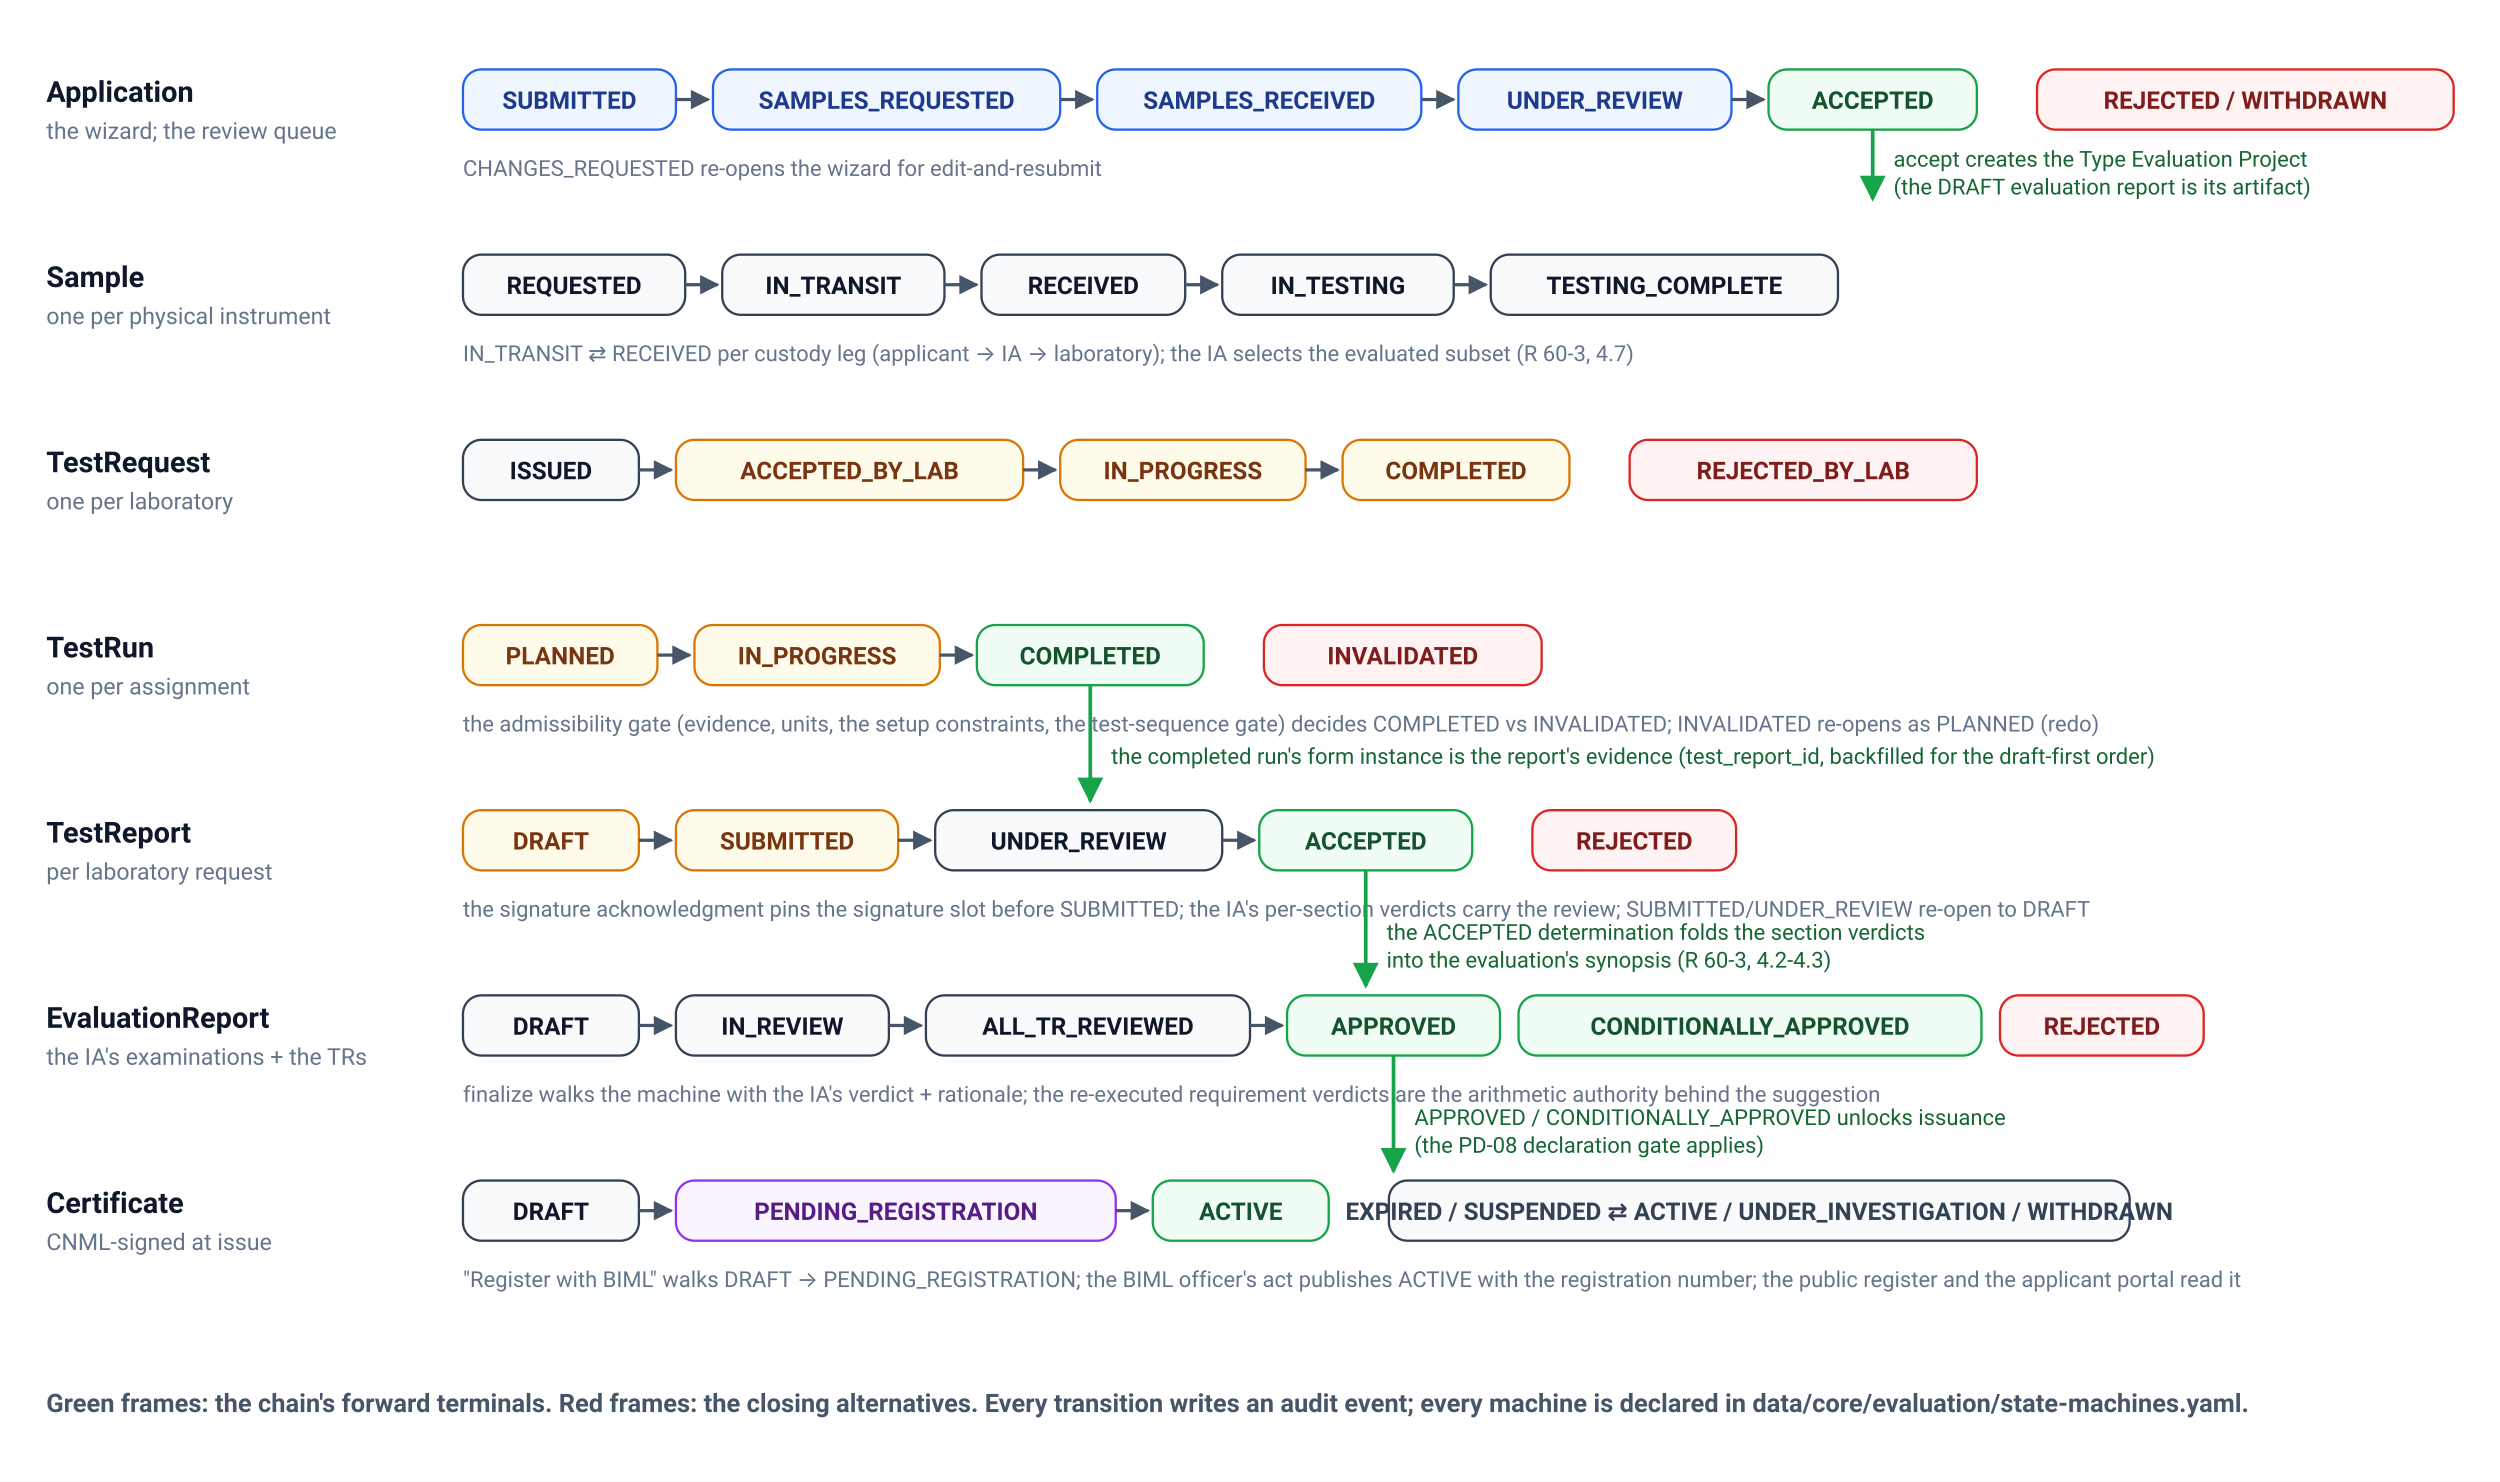
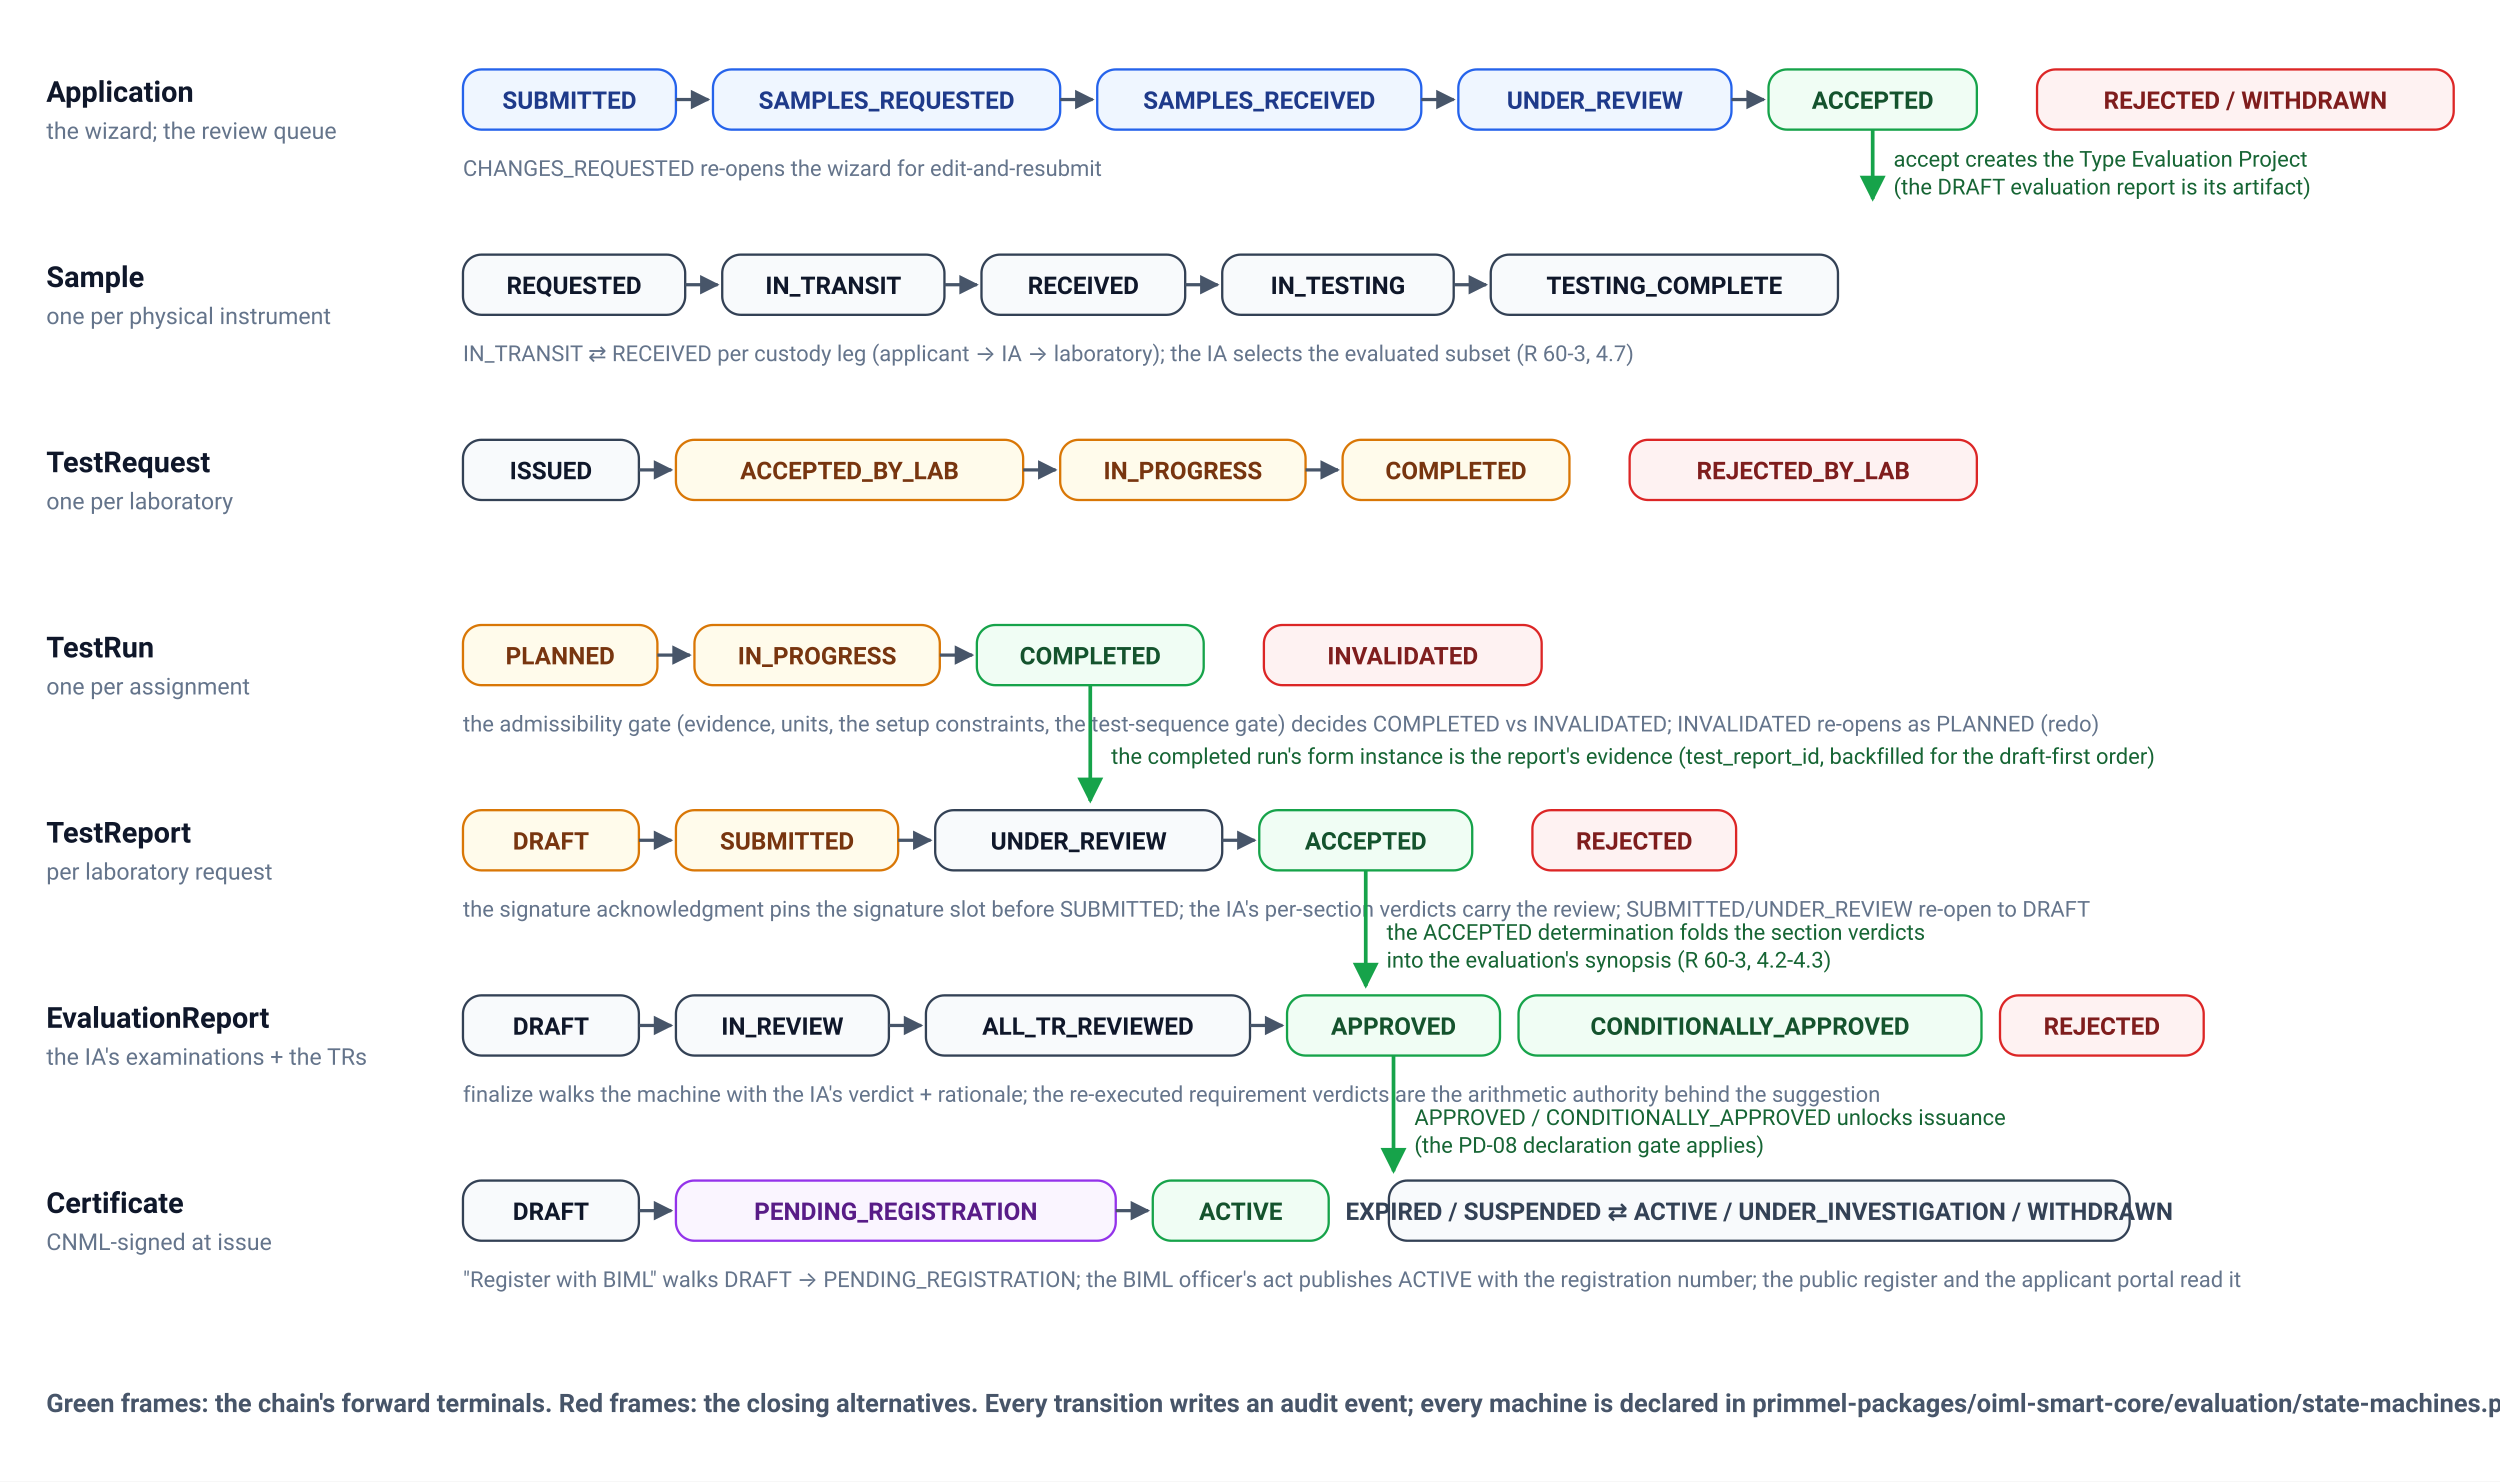
<svg xmlns="http://www.w3.org/2000/svg" viewBox="0 0 1080 640" width="1080" height="640" font-family="system-ui, -apple-system, 'Segoe UI', Roboto, sans-serif">
  <defs>
    <marker id="st-arrow" viewBox="0 0 10 10" refX="9" refY="5" markerWidth="6" markerHeight="6" orient="auto-start-reverse">
      <path d="M 0 0 L 10 5 L 0 10 z" fill="#475569" />
    </marker>
    <marker id="st-bridge" viewBox="0 0 10 10" refX="9" refY="5" markerWidth="7" markerHeight="7" orient="auto-start-reverse">
      <path d="M 0 0 L 10 5 L 0 10 z" fill="#16a34a" />
    </marker>
  </defs>
  <rect x="0" y="0" width="1080" height="640" fill="#ffffff" />
  <text x="20" y="44" font-size="12.5" font-weight="700" fill="#0f172a">Application</text>
  <text x="20" y="60" font-size="10" fill="#64748b">the wizard; the review queue</text>
  <g font-size="10.5" font-weight="600">
    <rect x="200" y="30" width="92" height="26" rx="8" fill="#eff6ff" stroke="#2563eb" />
    <text x="246" y="47" text-anchor="middle" fill="#1e3a8a">SUBMITTED</text>
    <line x1="292" y1="43" x2="306" y2="43" stroke="#475569" stroke-width="1.4" marker-end="url(#st-arrow)" />
    <rect x="308" y="30" width="150" height="26" rx="8" fill="#eff6ff" stroke="#2563eb" />
    <text x="383" y="47" text-anchor="middle" fill="#1e3a8a">SAMPLES_REQUESTED</text>
    <line x1="458" y1="43" x2="472" y2="43" stroke="#475569" stroke-width="1.4" marker-end="url(#st-arrow)" />
    <rect x="474" y="30" width="140" height="26" rx="8" fill="#eff6ff" stroke="#2563eb" />
    <text x="544" y="47" text-anchor="middle" fill="#1e3a8a">SAMPLES_RECEIVED</text>
    <line x1="614" y1="43" x2="628" y2="43" stroke="#475569" stroke-width="1.4" marker-end="url(#st-arrow)" />
    <rect x="630" y="30" width="118" height="26" rx="8" fill="#eff6ff" stroke="#2563eb" />
    <text x="689" y="47" text-anchor="middle" fill="#1e3a8a">UNDER_REVIEW</text>
    <line x1="748" y1="43" x2="762" y2="43" stroke="#475569" stroke-width="1.4" marker-end="url(#st-arrow)" />
    <rect x="764" y="30" width="90" height="26" rx="8" fill="#f0fdf4" stroke="#16a34a" />
    <text x="809" y="47" text-anchor="middle" fill="#14532d">ACCEPTED</text>
    <rect x="880" y="30" width="180" height="26" rx="8" fill="#fef2f2" stroke="#dc2626" />
    <text x="970" y="47" text-anchor="middle" fill="#7f1d1d">REJECTED / WITHDRAWN</text>
    <text x="200" y="76" font-size="9.5" font-weight="400" fill="#64748b">CHANGES_REQUESTED re-opens the wizard for edit-and-resubmit</text>
  </g>
  <line x1="809" y1="56" x2="809" y2="86" stroke="#16a34a" stroke-width="1.6" marker-end="url(#st-bridge)" />
  <text x="818" y="72" font-size="9.5" fill="#166534">accept creates the Type Evaluation Project</text>
  <text x="818" y="84" font-size="9.5" fill="#166534">(the DRAFT evaluation report is its artifact)</text>
  <text x="20" y="124" font-size="12.5" font-weight="700" fill="#0f172a">Sample</text>
  <text x="20" y="140" font-size="10" fill="#64748b">one per physical instrument</text>
  <g font-size="10.5" font-weight="600">
    <rect x="200" y="110" width="96" height="26" rx="8" fill="#f8fafc" stroke="#334155" />
    <text x="248" y="127" text-anchor="middle" fill="#0f172a">REQUESTED</text>
    <line x1="296" y1="123" x2="310" y2="123" stroke="#475569" stroke-width="1.4" marker-end="url(#st-arrow)" />
    <rect x="312" y="110" width="96" height="26" rx="8" fill="#f8fafc" stroke="#334155" />
    <text x="360" y="127" text-anchor="middle" fill="#0f172a">IN_TRANSIT</text>
    <line x1="408" y1="123" x2="422" y2="123" stroke="#475569" stroke-width="1.4" marker-end="url(#st-arrow)" />
    <rect x="424" y="110" width="88" height="26" rx="8" fill="#f8fafc" stroke="#334155" />
    <text x="468" y="127" text-anchor="middle" fill="#0f172a">RECEIVED</text>
    <line x1="512" y1="123" x2="526" y2="123" stroke="#475569" stroke-width="1.4" marker-end="url(#st-arrow)" />
    <rect x="528" y="110" width="100" height="26" rx="8" fill="#f8fafc" stroke="#334155" />
    <text x="578" y="127" text-anchor="middle" fill="#0f172a">IN_TESTING</text>
    <line x1="628" y1="123" x2="642" y2="123" stroke="#475569" stroke-width="1.4" marker-end="url(#st-arrow)" />
    <rect x="644" y="110" width="150" height="26" rx="8" fill="#f8fafc" stroke="#334155" />
    <text x="719" y="127" text-anchor="middle" fill="#0f172a">TESTING_COMPLETE</text>
    <text x="200" y="156" font-size="9.5" font-weight="400" fill="#64748b">IN_TRANSIT ⇄ RECEIVED per custody leg (applicant → IA → laboratory); the IA selects the evaluated subset (R 60-3, 4.7)</text>
  </g>
  <text x="20" y="204" font-size="12.5" font-weight="700" fill="#0f172a">TestRequest</text>
  <text x="20" y="220" font-size="10" fill="#64748b">one per laboratory</text>
  <g font-size="10.5" font-weight="600">
    <rect x="200" y="190" width="76" height="26" rx="8" fill="#f8fafc" stroke="#334155" />
    <text x="238" y="207" text-anchor="middle" fill="#0f172a">ISSUED</text>
    <line x1="276" y1="203" x2="290" y2="203" stroke="#475569" stroke-width="1.4" marker-end="url(#st-arrow)" />
    <rect x="292" y="190" width="150" height="26" rx="8" fill="#fffbeb" stroke="#d97706" />
    <text x="367" y="207" text-anchor="middle" fill="#78350f">ACCEPTED_BY_LAB</text>
    <line x1="442" y1="203" x2="456" y2="203" stroke="#475569" stroke-width="1.4" marker-end="url(#st-arrow)" />
    <rect x="458" y="190" width="106" height="26" rx="8" fill="#fffbeb" stroke="#d97706" />
    <text x="511" y="207" text-anchor="middle" fill="#78350f">IN_PROGRESS</text>
    <line x1="564" y1="203" x2="578" y2="203" stroke="#475569" stroke-width="1.4" marker-end="url(#st-arrow)" />
    <rect x="580" y="190" width="98" height="26" rx="8" fill="#fffbeb" stroke="#d97706" />
    <text x="629" y="207" text-anchor="middle" fill="#78350f">COMPLETED</text>
    <rect x="704" y="190" width="150" height="26" rx="8" fill="#fef2f2" stroke="#dc2626" />
    <text x="779" y="207" text-anchor="middle" fill="#7f1d1d">REJECTED_BY_LAB</text>
  </g>
  <text x="20" y="284" font-size="12.5" font-weight="700" fill="#0f172a">TestRun</text>
  <text x="20" y="300" font-size="10" fill="#64748b">one per assignment</text>
  <g font-size="10.5" font-weight="600">
    <rect x="200" y="270" width="84" height="26" rx="8" fill="#fffbeb" stroke="#d97706" />
    <text x="242" y="287" text-anchor="middle" fill="#78350f">PLANNED</text>
    <line x1="284" y1="283" x2="298" y2="283" stroke="#475569" stroke-width="1.4" marker-end="url(#st-arrow)" />
    <rect x="300" y="270" width="106" height="26" rx="8" fill="#fffbeb" stroke="#d97706" />
    <text x="353" y="287" text-anchor="middle" fill="#78350f">IN_PROGRESS</text>
    <line x1="406" y1="283" x2="420" y2="283" stroke="#475569" stroke-width="1.4" marker-end="url(#st-arrow)" />
    <rect x="422" y="270" width="98" height="26" rx="8" fill="#f0fdf4" stroke="#16a34a" />
    <text x="471" y="287" text-anchor="middle" fill="#14532d">COMPLETED</text>
    <rect x="546" y="270" width="120" height="26" rx="8" fill="#fef2f2" stroke="#dc2626" />
    <text x="606" y="287" text-anchor="middle" fill="#7f1d1d">INVALIDATED</text>
    <text x="200" y="316" font-size="9.5" font-weight="400" fill="#64748b">the admissibility gate (evidence, units, the setup constraints, the test-sequence gate) decides COMPLETED vs INVALIDATED; INVALIDATED re-opens as PLANNED (redo)</text>
  </g>
  <line x1="471" y1="296" x2="471" y2="346" stroke="#16a34a" stroke-width="1.6" marker-end="url(#st-bridge)" />
  <text x="480" y="330" font-size="9.5" fill="#166534">the completed run's form instance is the report's evidence (test_report_id, backfilled for the draft-first order)</text>
  <text x="20" y="364" font-size="12.5" font-weight="700" fill="#0f172a">TestReport</text>
  <text x="20" y="380" font-size="10" fill="#64748b">per laboratory request</text>
  <g font-size="10.5" font-weight="600">
    <rect x="200" y="350" width="76" height="26" rx="8" fill="#fffbeb" stroke="#d97706" />
    <text x="238" y="367" text-anchor="middle" fill="#78350f">DRAFT</text>
    <line x1="276" y1="363" x2="290" y2="363" stroke="#475569" stroke-width="1.4" marker-end="url(#st-arrow)" />
    <rect x="292" y="350" width="96" height="26" rx="8" fill="#fffbeb" stroke="#d97706" />
    <text x="340" y="367" text-anchor="middle" fill="#78350f">SUBMITTED</text>
    <line x1="388" y1="363" x2="402" y2="363" stroke="#475569" stroke-width="1.4" marker-end="url(#st-arrow)" />
    <rect x="404" y="350" width="124" height="26" rx="8" fill="#f8fafc" stroke="#334155" />
    <text x="466" y="367" text-anchor="middle" fill="#0f172a">UNDER_REVIEW</text>
    <line x1="528" y1="363" x2="542" y2="363" stroke="#475569" stroke-width="1.4" marker-end="url(#st-arrow)" />
    <rect x="544" y="350" width="92" height="26" rx="8" fill="#f0fdf4" stroke="#16a34a" />
    <text x="590" y="367" text-anchor="middle" fill="#14532d">ACCEPTED</text>
    <rect x="662" y="350" width="88" height="26" rx="8" fill="#fef2f2" stroke="#dc2626" />
    <text x="706" y="367" text-anchor="middle" fill="#7f1d1d">REJECTED</text>
    <text x="200" y="396" font-size="9.5" font-weight="400" fill="#64748b">the signature acknowledgment pins the signature slot before SUBMITTED; the IA's per-section verdicts carry the review; SUBMITTED/UNDER_REVIEW re-open to DRAFT</text>
  </g>
  <line x1="590" y1="376" x2="590" y2="426" stroke="#16a34a" stroke-width="1.6" marker-end="url(#st-bridge)" />
  <text x="599" y="406" font-size="9.5" fill="#166534">the ACCEPTED determination folds the section verdicts</text>
  <text x="599" y="418" font-size="9.5" fill="#166534">into the evaluation's synopsis (R 60-3, 4.2-4.3)</text>
  <text x="20" y="444" font-size="12.5" font-weight="700" fill="#0f172a">EvaluationReport</text>
  <text x="20" y="460" font-size="10" fill="#64748b">the IA's examinations + the TRs</text>
  <g font-size="10.5" font-weight="600">
    <rect x="200" y="430" width="76" height="26" rx="8" fill="#f8fafc" stroke="#334155" />
    <text x="238" y="447" text-anchor="middle" fill="#0f172a">DRAFT</text>
    <line x1="276" y1="443" x2="290" y2="443" stroke="#475569" stroke-width="1.4" marker-end="url(#st-arrow)" />
    <rect x="292" y="430" width="92" height="26" rx="8" fill="#f8fafc" stroke="#334155" />
    <text x="338" y="447" text-anchor="middle" fill="#0f172a">IN_REVIEW</text>
    <line x1="384" y1="443" x2="398" y2="443" stroke="#475569" stroke-width="1.4" marker-end="url(#st-arrow)" />
    <rect x="400" y="430" width="140" height="26" rx="8" fill="#f8fafc" stroke="#334155" />
    <text x="470" y="447" text-anchor="middle" fill="#0f172a">ALL_TR_REVIEWED</text>
    <line x1="540" y1="443" x2="554" y2="443" stroke="#475569" stroke-width="1.4" marker-end="url(#st-arrow)" />
    <rect x="556" y="430" width="92" height="26" rx="8" fill="#f0fdf4" stroke="#16a34a" />
    <text x="602" y="447" text-anchor="middle" fill="#14532d">APPROVED</text>
    <rect x="656" y="430" width="200" height="26" rx="8" fill="#f0fdf4" stroke="#16a34a" />
    <text x="756" y="447" text-anchor="middle" fill="#14532d">CONDITIONALLY_APPROVED</text>
    <rect x="864" y="430" width="88" height="26" rx="8" fill="#fef2f2" stroke="#dc2626" />
    <text x="908" y="447" text-anchor="middle" fill="#7f1d1d">REJECTED</text>
    <text x="200" y="476" font-size="9.5" font-weight="400" fill="#64748b">finalize walks the machine with the IA's verdict + rationale; the re-executed requirement verdicts are the arithmetic authority behind the suggestion</text>
  </g>
  <line x1="602" y1="456" x2="602" y2="506" stroke="#16a34a" stroke-width="1.6" marker-end="url(#st-bridge)" />
  <text x="611" y="486" font-size="9.5" fill="#166534">APPROVED / CONDITIONALLY_APPROVED unlocks issuance</text>
  <text x="611" y="498" font-size="9.5" fill="#166534">(the PD-08 declaration gate applies)</text>
  <text x="20" y="524" font-size="12.5" font-weight="700" fill="#0f172a">Certificate</text>
  <text x="20" y="540" font-size="10" fill="#64748b">CNML-signed at issue</text>
  <g font-size="10.5" font-weight="600">
    <rect x="200" y="510" width="76" height="26" rx="8" fill="#f8fafc" stroke="#334155" />
    <text x="238" y="527" text-anchor="middle" fill="#0f172a">DRAFT</text>
    <line x1="276" y1="523" x2="290" y2="523" stroke="#475569" stroke-width="1.4" marker-end="url(#st-arrow)" />
    <rect x="292" y="510" width="190" height="26" rx="8" fill="#faf5ff" stroke="#9333ea" />
    <text x="387" y="527" text-anchor="middle" fill="#581c87">PENDING_REGISTRATION</text>
    <line x1="482" y1="523" x2="496" y2="523" stroke="#475569" stroke-width="1.4" marker-end="url(#st-arrow)" />
    <rect x="498" y="510" width="76" height="26" rx="8" fill="#f0fdf4" stroke="#16a34a" />
    <text x="536" y="527" text-anchor="middle" fill="#14532d">ACTIVE</text>
    <rect x="600" y="510" width="320" height="26" rx="8" fill="#f8fafc" stroke="#334155" />
    <text x="760" y="527" text-anchor="middle" fill="#334155">EXPIRED / SUSPENDED ⇄ ACTIVE / UNDER_INVESTIGATION / WITHDRAWN</text>
    <text x="200" y="556" font-size="9.5" font-weight="400" fill="#64748b">"Register with BIML" walks DRAFT → PENDING_REGISTRATION; the BIML officer's act publishes ACTIVE with the registration number; the public register and the applicant portal read it</text>
  </g>
-   <text x="20" y="610" font-size="11" font-weight="600" fill="#475569">Green frames: the chain's forward terminals. Red frames: the closing alternatives. Every transition writes an audit event; every machine is declared in data/core/evaluation/state-machines.yaml.</text>
+   <text x="20" y="610" font-size="11" font-weight="600" fill="#475569">Green frames: the chain's forward terminals. Red frames: the closing alternatives. Every transition writes an audit event; every machine is declared in primmel-packages/oiml-smart-core/evaluation/state-machines.prl.</text>
</svg>
